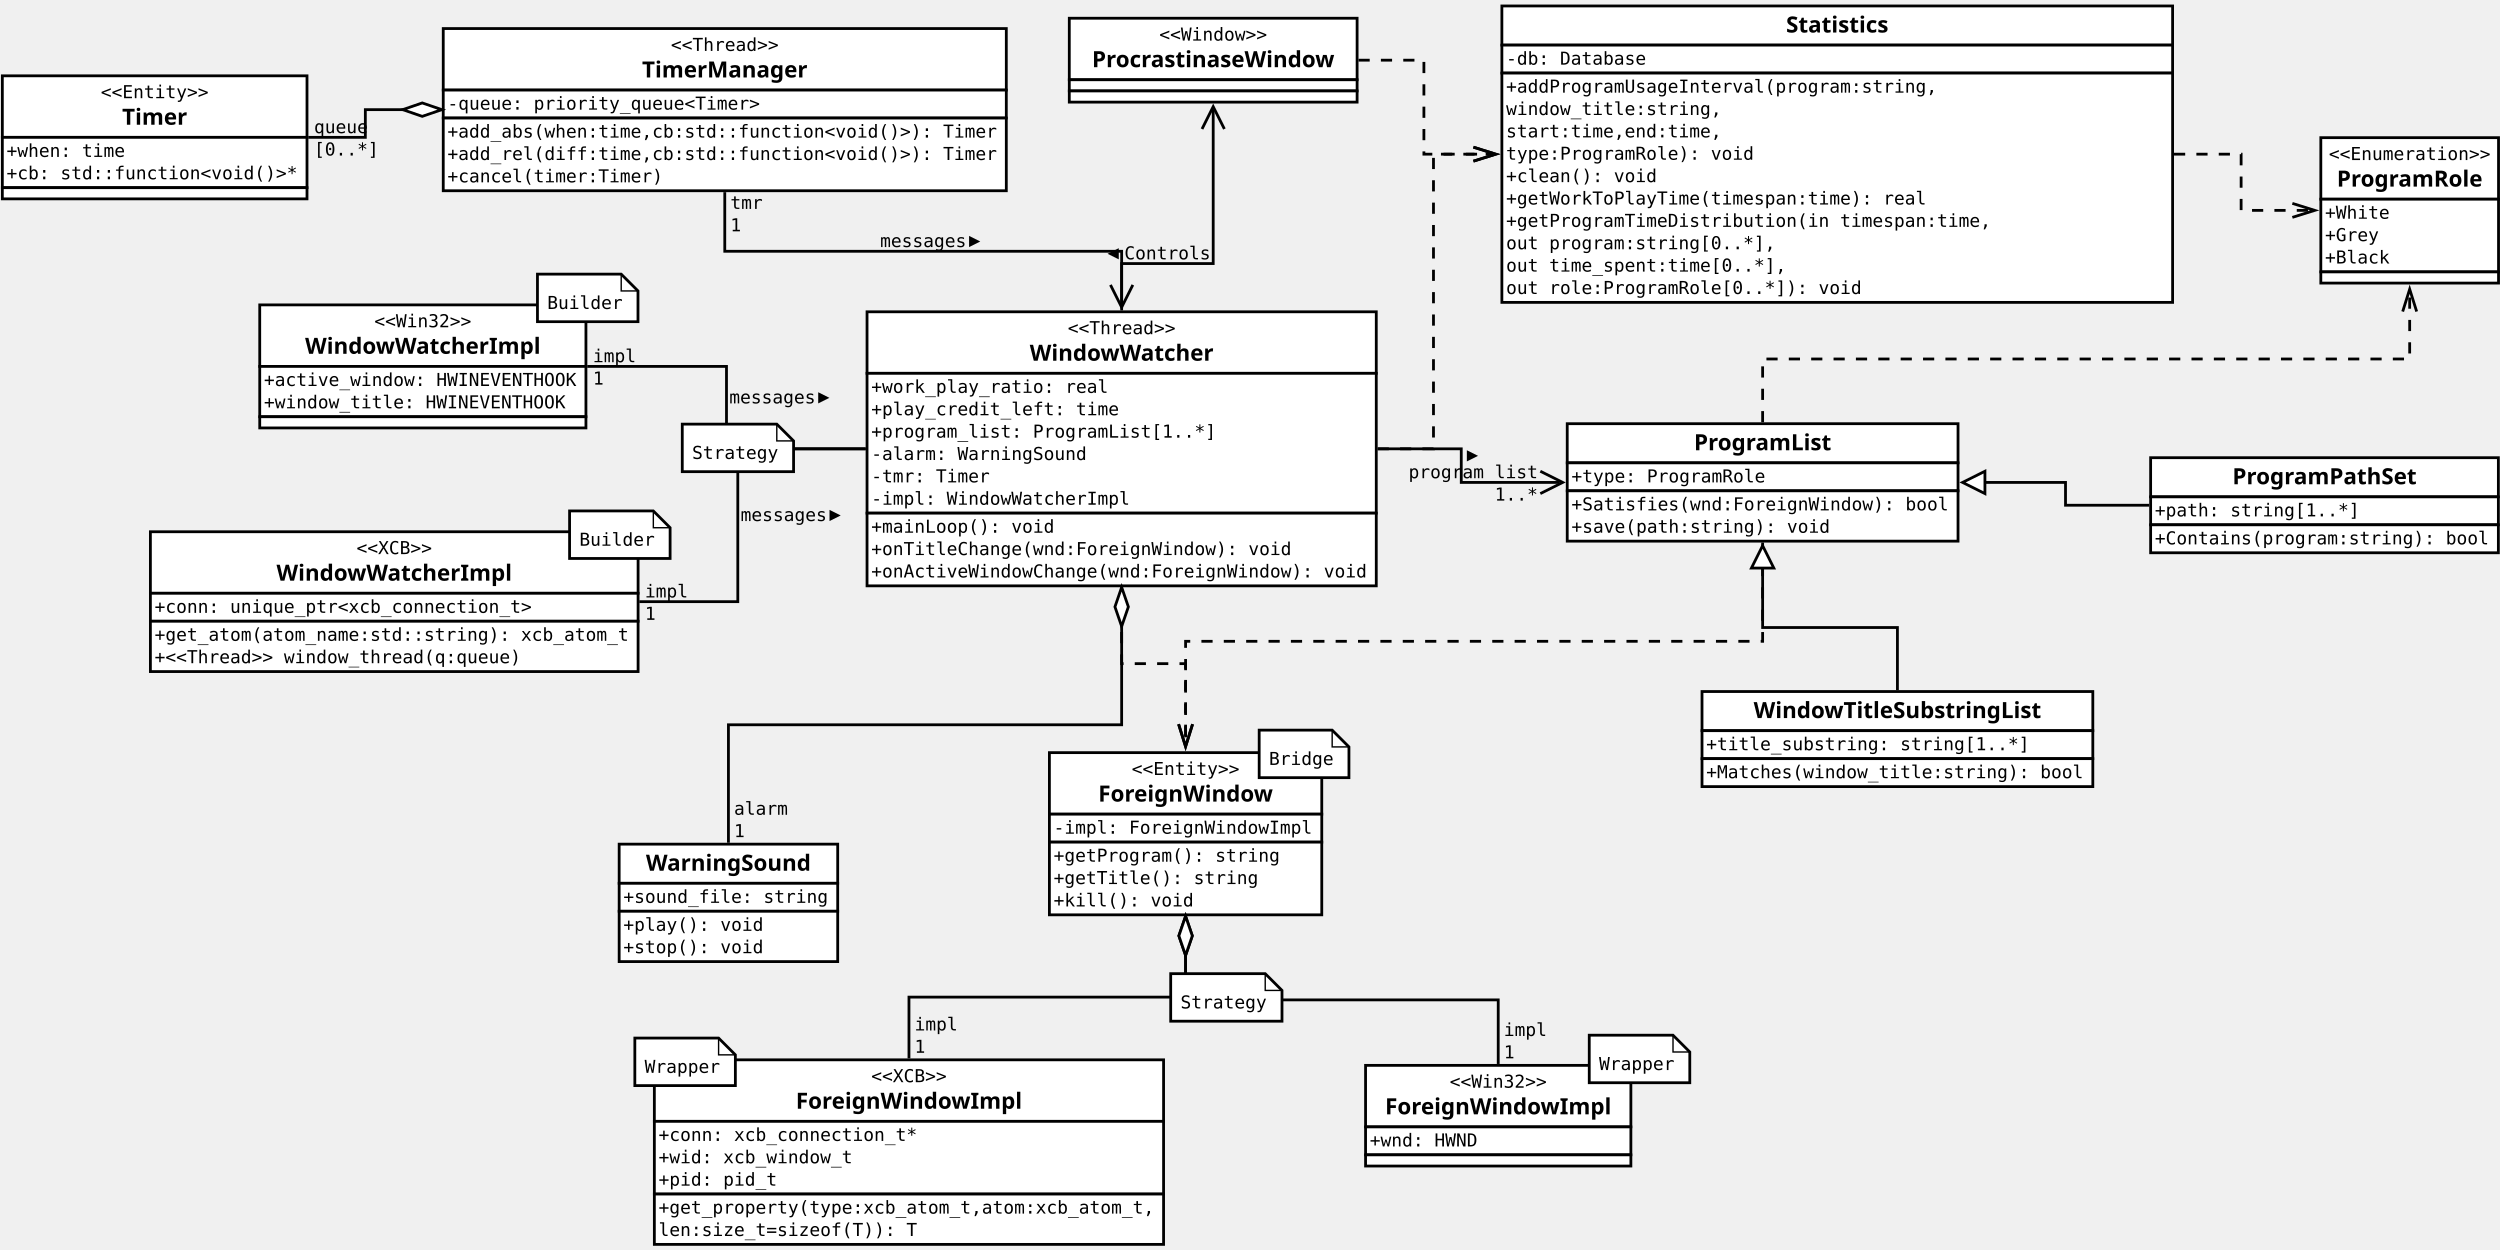
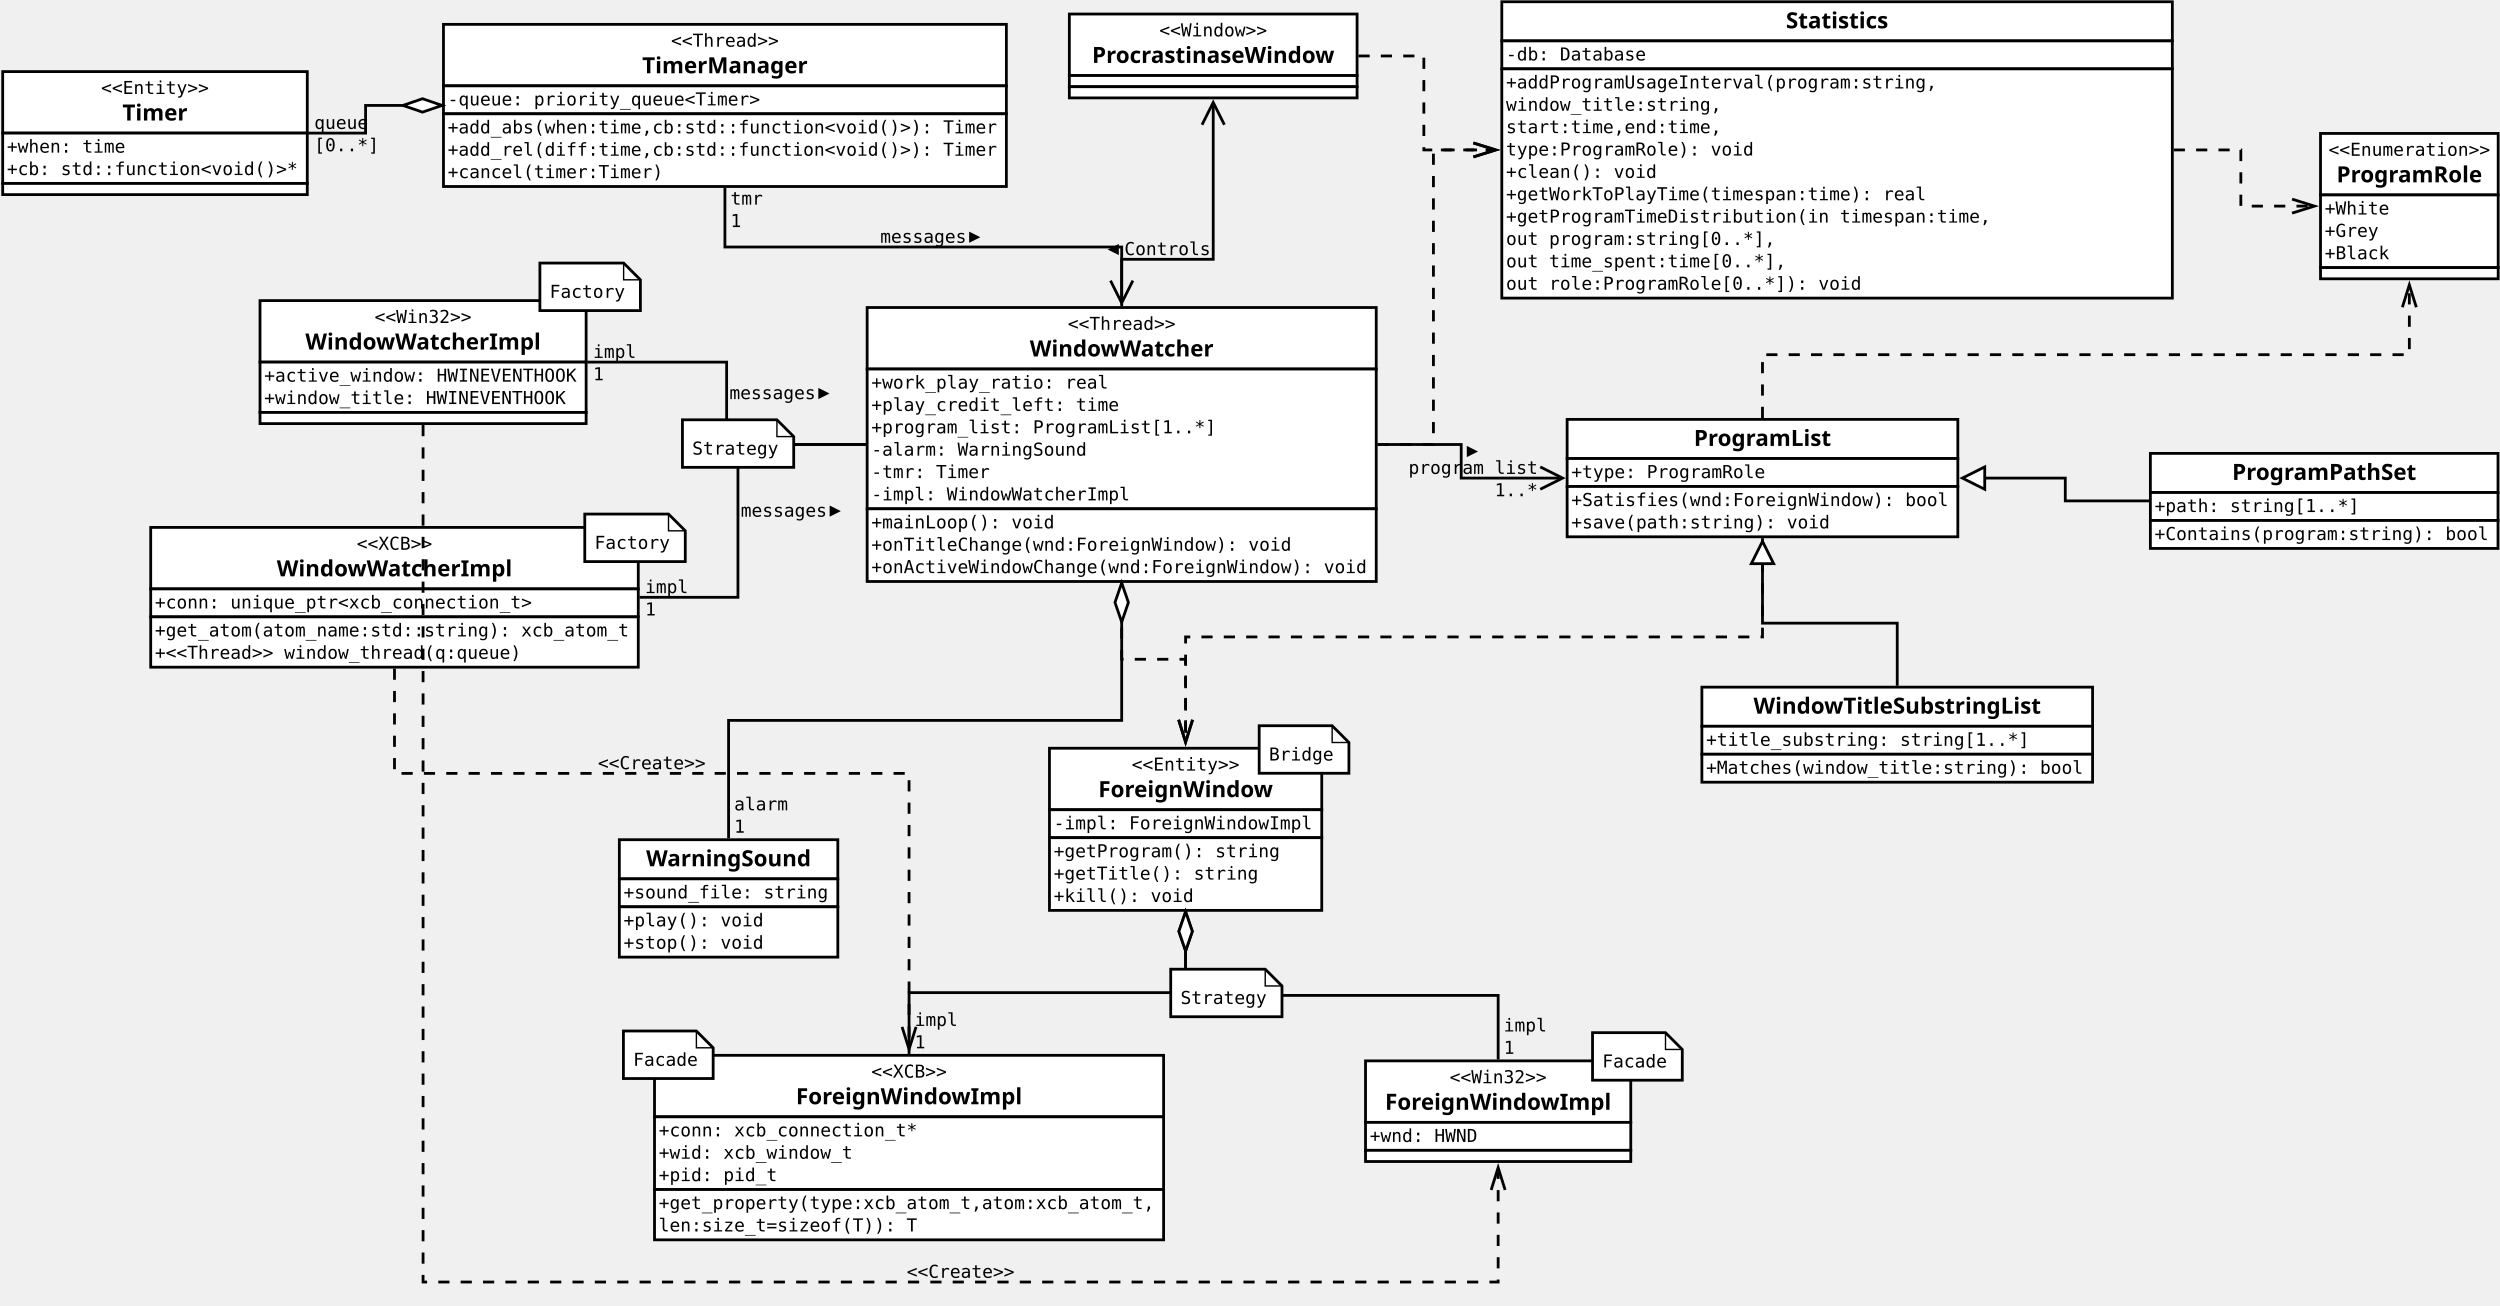
- <svg xmlns="http://www.w3.org/2000/svg" width="90cm" height="45cm" viewBox="-557 -154 1788 888">
+ <svg xmlns="http://www.w3.org/2000/svg" width="90cm" height="47cm" viewBox="-557 -154 1788 934">
  <g>
    <rect style="fill: #ffffff" x="193.53" y="381.288" width="194.8" height="44" />
    <rect style="fill: none; fill-opacity:0; stroke-width: 2; stroke: #000000" x="193.53" y="381.288" width="194.8" height="44" />
    <text font-size="12.8" style="fill: #000000;text-anchor:middle;font-family:monospace;font-style:normal;font-weight:normal" x="290.93" y="397.288">&lt;&lt;Entity&gt;&gt;</text>
    <text font-size="16" style="fill: #000000;text-anchor:middle;font-family:sans-serif;font-style:normal;font-weight:700" x="290.93" y="416.288">ForeignWindow</text>
    <rect style="fill: #ffffff" x="193.53" y="425.288" width="194.8" height="20" />
    <rect style="fill: none; fill-opacity:0; stroke-width: 2; stroke: #000000" x="193.53" y="425.288" width="194.8" height="20" />
    <text font-size="12.8" style="fill: #000000;text-anchor:start;font-family:monospace;font-style:normal;font-weight:normal" x="196.53" y="439.288">-impl: ForeignWindowImpl</text>
    <rect style="fill: #ffffff" x="193.53" y="445.288" width="194.8" height="52" />
    <rect style="fill: none; fill-opacity:0; stroke-width: 2; stroke: #000000" x="193.53" y="445.288" width="194.8" height="52" />
    <text font-size="12.8" style="fill: #000000;text-anchor:start;font-family:monospace;font-style:normal;font-weight:normal" x="196.53" y="459.288">+getProgram(): string</text>
    <text font-size="12.8" style="fill: #000000;text-anchor:start;font-family:monospace;font-style:normal;font-weight:normal" x="196.53" y="475.288">+getTitle(): string</text>
    <text font-size="12.8" style="fill: #000000;text-anchor:start;font-family:monospace;font-style:normal;font-weight:normal" x="196.53" y="491.288">+kill(): void</text>
  </g>
  <g>
    <rect style="fill: #ffffff" x="63.107" y="66" width="364.2" height="44" />
    <rect style="fill: none; fill-opacity:0; stroke-width: 2; stroke: #000000" x="63.107" y="66" width="364.2" height="44" />
    <text font-size="12.8" style="fill: #000000;text-anchor:middle;font-family:monospace;font-style:normal;font-weight:normal" x="245.207" y="82">&lt;&lt;Thread&gt;&gt;</text>
    <text font-size="16" style="fill: #000000;text-anchor:middle;font-family:sans-serif;font-style:normal;font-weight:700" x="245.207" y="101">WindowWatcher</text>
    <rect style="fill: #ffffff" x="63.107" y="110" width="364.2" height="100" />
    <rect style="fill: none; fill-opacity:0; stroke-width: 2; stroke: #000000" x="63.107" y="110" width="364.2" height="100" />
    <text font-size="12.8" style="fill: #000000;text-anchor:start;font-family:monospace;font-style:normal;font-weight:normal" x="66.107" y="124">+work_play_ratio: real</text>
    <text font-size="12.8" style="fill: #000000;text-anchor:start;font-family:monospace;font-style:normal;font-weight:normal" x="66.107" y="140">+play_credit_left: time</text>
    <text font-size="12.8" style="fill: #000000;text-anchor:start;font-family:monospace;font-style:normal;font-weight:normal" x="66.107" y="156">+program_list: ProgramList[1..*]</text>
    <text font-size="12.8" style="fill: #000000;text-anchor:start;font-family:monospace;font-style:normal;font-weight:normal" x="66.107" y="172">-alarm: WarningSound</text>
    <text font-size="12.8" style="fill: #000000;text-anchor:start;font-family:monospace;font-style:normal;font-weight:normal" x="66.107" y="188">-tmr: Timer</text>
    <text font-size="12.8" style="fill: #000000;text-anchor:start;font-family:monospace;font-style:normal;font-weight:normal" x="66.107" y="204">-impl: WindowWatcherImpl</text>
    <rect style="fill: #ffffff" x="63.107" y="210" width="364.2" height="52" />
    <rect style="fill: none; fill-opacity:0; stroke-width: 2; stroke: #000000" x="63.107" y="210" width="364.2" height="52" />
    <text font-size="12.8" style="fill: #000000;text-anchor:start;font-family:monospace;font-style:normal;font-weight:normal" x="66.107" y="224">+mainLoop(): void</text>
    <text font-size="12.8" style="fill: #000000;text-anchor:start;font-family:monospace;font-style:normal;font-weight:normal" x="66.107" y="240">+onTitleChange(wnd:ForeignWindow): void</text>
    <text font-size="12.8" style="fill: #000000;text-anchor:start;font-family:monospace;font-style:normal;font-weight:normal" x="66.107" y="256">+onActiveWindowChange(wnd:ForeignWindow): void</text>
  </g>
  <g>
    <polyline style="fill: none; fill-opacity:0; stroke-width: 2; stroke-dasharray: 8; stroke: #000000" points="245.207,263.006 245.207,317.643 290.93,317.643 290.93,373.576 " />
    <polyline style="fill: none; fill-opacity:0; stroke-width: 2; stroke: #000000" points="285.93,360.928 290.93,376.928 295.93,360.928 " />
  </g>
  <g>
    <rect style="fill: #ffffff" x="563.88" y="146.029" width="279.5" height="28" />
    <rect style="fill: none; fill-opacity:0; stroke-width: 2; stroke: #000000" x="563.88" y="146.029" width="279.5" height="28" />
    <text font-size="16" style="fill: #000000;text-anchor:middle;font-family:sans-serif;font-style:normal;font-weight:700" x="703.63" y="165.029">ProgramList</text>
    <rect style="fill: #ffffff" x="563.88" y="174.029" width="279.5" height="20" />
    <rect style="fill: none; fill-opacity:0; stroke-width: 2; stroke: #000000" x="563.88" y="174.029" width="279.5" height="20" />
    <text font-size="12.8" style="fill: #000000;text-anchor:start;font-family:monospace;font-style:normal;font-weight:normal" x="566.88" y="188.029">+type: ProgramRole</text>
    <rect style="fill: #ffffff" x="563.88" y="194.029" width="279.5" height="36" />
    <rect style="fill: none; fill-opacity:0; stroke-width: 2; stroke: #000000" x="563.88" y="194.029" width="279.5" height="36" />
    <text font-size="12.8" style="fill: #000000;text-anchor:start;font-family:monospace;font-style:normal;font-weight:normal" x="566.88" y="208.029">+Satisfies(wnd:ForeignWindow): bool</text>
    <text font-size="12.8" style="fill: #000000;text-anchor:start;font-family:monospace;font-style:normal;font-weight:normal" x="566.88" y="224.029">+save(path:string): void</text>
  </g>
  <g>
    <polyline style="fill: none; fill-opacity:0; stroke-width: 2; stroke-dasharray: 8; stroke: #000000" points="703.63,231.035 703.63,301.658 290.93,301.658 290.93,373.576 " />
    <polyline style="fill: none; fill-opacity:0; stroke-width: 2; stroke: #000000" points="285.93,360.928 290.93,376.928 295.93,360.928 " />
  </g>
  <g>
    <rect style="fill: #ffffff" x="1102.85" y="-58.541" width="127.1" height="44" />
    <rect style="fill: none; fill-opacity:0; stroke-width: 2; stroke: #000000" x="1102.85" y="-58.541" width="127.1" height="44" />
    <text font-size="12.8" style="fill: #000000;text-anchor:middle;font-family:monospace;font-style:normal;font-weight:normal" x="1166.4" y="-42.541">&lt;&lt;Enumeration&gt;&gt;</text>
    <text font-size="16" style="fill: #000000;text-anchor:middle;font-family:sans-serif;font-style:normal;font-weight:700" x="1166.4" y="-23.541">ProgramRole</text>
    <rect style="fill: #ffffff" x="1102.85" y="-14.541" width="127.1" height="52" />
    <rect style="fill: none; fill-opacity:0; stroke-width: 2; stroke: #000000" x="1102.85" y="-14.541" width="127.1" height="52" />
    <text font-size="12.8" style="fill: #000000;text-anchor:start;font-family:monospace;font-style:normal;font-weight:normal" x="1105.85" y="-0.541">+White</text>
    <text font-size="12.8" style="fill: #000000;text-anchor:start;font-family:monospace;font-style:normal;font-weight:normal" x="1105.85" y="15.459">+Grey</text>
    <text font-size="12.8" style="fill: #000000;text-anchor:start;font-family:monospace;font-style:normal;font-weight:normal" x="1105.85" y="31.459">+Black</text>
    <rect style="fill: #ffffff" x="1102.85" y="37.459" width="127.1" height="8" />
    <rect style="fill: none; fill-opacity:0; stroke-width: 2; stroke: #000000" x="1102.85" y="37.459" width="127.1" height="8" />
  </g>
  <g>
    <polyline style="fill: none; fill-opacity:0; stroke-width: 2; stroke-dasharray: 8; stroke: #000000" points="703.63,145.024 703.63,99.745 1166.4,99.745 1166.4,53.17 " />
    <polyline style="fill: none; fill-opacity:0; stroke-width: 2; stroke: #000000" points="1171.4,65.818 1166.4,49.818 1161.4,65.818 " />
  </g>
  <g>
    <rect style="fill: #ffffff" x="517.144" y="-152.738" width="479.7" height="28" />
    <rect style="fill: none; fill-opacity:0; stroke-width: 2; stroke: #000000" x="517.144" y="-152.738" width="479.7" height="28" />
    <text font-size="16" style="fill: #000000;text-anchor:middle;font-family:sans-serif;font-style:normal;font-weight:700" x="756.994" y="-133.738">Statistics</text>
    <rect style="fill: #ffffff" x="517.144" y="-124.738" width="479.7" height="20" />
    <rect style="fill: none; fill-opacity:0; stroke-width: 2; stroke: #000000" x="517.144" y="-124.738" width="479.7" height="20" />
    <text font-size="12.8" style="fill: #000000;text-anchor:start;font-family:monospace;font-style:normal;font-weight:normal" x="520.144" y="-110.738">-db: Database</text>
    <rect style="fill: #ffffff" x="517.144" y="-104.738" width="479.7" height="164" />
    <rect style="fill: none; fill-opacity:0; stroke-width: 2; stroke: #000000" x="517.144" y="-104.738" width="479.7" height="164" />
    <text font-size="12.8" style="fill: #000000;text-anchor:start;font-family:monospace;font-style:normal;font-weight:normal" x="520.144" y="-90.738">+addProgramUsageInterval(program:string,</text>
    <text font-size="12.8" style="fill: #000000;text-anchor:start;font-family:monospace;font-style:normal;font-weight:normal" x="520.144" y="-74.738">                         window_title:string,</text>
    <text font-size="12.8" style="fill: #000000;text-anchor:start;font-family:monospace;font-style:normal;font-weight:normal" x="520.144" y="-58.738">                         start:time,end:time,</text>
    <text font-size="12.8" style="fill: #000000;text-anchor:start;font-family:monospace;font-style:normal;font-weight:normal" x="520.144" y="-42.738">                         type:ProgramRole): void</text>
    <text font-size="12.8" style="fill: #000000;text-anchor:start;font-family:monospace;font-style:normal;font-weight:normal" x="520.144" y="-26.738">+clean(): void</text>
    <text font-size="12.8" style="fill: #000000;text-anchor:start;font-family:monospace;font-style:normal;font-weight:normal" x="520.144" y="-10.738">+getWorkToPlayTime(timespan:time): real</text>
    <text font-size="12.8" style="fill: #000000;text-anchor:start;font-family:monospace;font-style:normal;font-weight:normal" x="520.144" y="5.262">+getProgramTimeDistribution(in timespan:time,</text>
    <text font-size="12.8" style="fill: #000000;text-anchor:start;font-family:monospace;font-style:normal;font-weight:normal" x="520.144" y="21.262">                            out program:string[0..*],</text>
    <text font-size="12.8" style="fill: #000000;text-anchor:start;font-family:monospace;font-style:normal;font-weight:normal" x="520.144" y="37.262">                            out time_spent:time[0..*],</text>
    <text font-size="12.8" style="fill: #000000;text-anchor:start;font-family:monospace;font-style:normal;font-weight:normal" x="520.144" y="53.262">                            out role:ProgramRole[0..*]): void</text>
  </g>
  <g>
    <polyline style="fill: none; fill-opacity:0; stroke-width: 2; stroke-dasharray: 8; stroke: #000000" points="428.313,164 468.225,164 468.225,-46.738 509.431,-46.738 " />
    <polyline style="fill: none; fill-opacity:0; stroke-width: 2; stroke: #000000" points="496.784,-41.738 512.784,-46.738 496.784,-51.738 " />
  </g>
  <g>
    <rect style="fill: #ffffff" x="981.132" y="170.346" width="248.7" height="28" />
    <rect style="fill: none; fill-opacity:0; stroke-width: 2; stroke: #000000" x="981.132" y="170.346" width="248.7" height="28" />
    <text font-size="16" style="fill: #000000;text-anchor:middle;font-family:sans-serif;font-style:normal;font-weight:700" x="1105.48" y="189.346">ProgramPathSet</text>
    <rect style="fill: #ffffff" x="981.132" y="198.346" width="248.7" height="20" />
    <rect style="fill: none; fill-opacity:0; stroke-width: 2; stroke: #000000" x="981.132" y="198.346" width="248.7" height="20" />
    <text font-size="12.8" style="fill: #000000;text-anchor:start;font-family:monospace;font-style:normal;font-weight:normal" x="984.132" y="212.346">+path: string[1..*]</text>
    <rect style="fill: #ffffff" x="981.132" y="218.346" width="248.7" height="20" />
    <rect style="fill: none; fill-opacity:0; stroke-width: 2; stroke: #000000" x="981.132" y="218.346" width="248.7" height="20" />
    <text font-size="12.8" style="fill: #000000;text-anchor:start;font-family:monospace;font-style:normal;font-weight:normal" x="984.132" y="232.346">+Contains(program:string): bool</text>
  </g>
  <g>
    <rect style="fill: #ffffff" x="660.282" y="337.582" width="279.5" height="28" />
    <rect style="fill: none; fill-opacity:0; stroke-width: 2; stroke: #000000" x="660.282" y="337.582" width="279.5" height="28" />
    <text font-size="16" style="fill: #000000;text-anchor:middle;font-family:sans-serif;font-style:normal;font-weight:700" x="800.032" y="356.582">WindowTitleSubstringList</text>
    <rect style="fill: #ffffff" x="660.282" y="365.582" width="279.5" height="20" />
    <rect style="fill: none; fill-opacity:0; stroke-width: 2; stroke: #000000" x="660.282" y="365.582" width="279.5" height="20" />
    <text font-size="12.8" style="fill: #000000;text-anchor:start;font-family:monospace;font-style:normal;font-weight:normal" x="663.282" y="379.582">+title_substring: string[1..*]</text>
    <rect style="fill: #ffffff" x="660.282" y="385.582" width="279.5" height="20" />
    <rect style="fill: none; fill-opacity:0; stroke-width: 2; stroke: #000000" x="660.282" y="385.582" width="279.5" height="20" />
    <text font-size="12.8" style="fill: #000000;text-anchor:start;font-family:monospace;font-style:normal;font-weight:normal" x="663.282" y="399.582">+Matches(window_title:string): bool</text>
  </g>
  <g>
    <polyline style="fill: none; fill-opacity:0; stroke-width: 2; stroke: #000000" points="862.625,188.029 920.256,188.029 920.256,204.346 980.124,204.346 " />
    <polygon style="fill: #ffffff" points="862.625,180.029 846.625,188.029 862.625,196.029 " />
    <polygon style="fill: none; fill-opacity:0; stroke-width: 2; stroke: #000000" points="862.625,180.029 846.625,188.029 862.625,196.029 " />
  </g>
  <g>
    <polyline style="fill: none; fill-opacity:0; stroke-width: 2; stroke: #000000" points="703.63,249.271 703.63,291.804 800.032,291.804 800.032,336.573 " />
    <polygon style="fill: #ffffff" points="711.63,249.271 703.63,233.271 695.63,249.271 " />
    <polygon style="fill: none; fill-opacity:0; stroke-width: 2; stroke: #000000" points="711.63,249.271 703.63,233.271 695.63,249.271 " />
  </g>
  <g>
    <polyline style="fill: none; fill-opacity:0; stroke-width: 2; stroke: #000000" points="428.313,164 488.092,164 488.092,188.029 558.399,188.029 " />
    <polyline style="fill: none; fill-opacity:0; stroke-width: 2; stroke: #000000" points="544.635,196.029 560.635,188.029 544.635,180.029 " />
    <text font-size="12.8" style="fill: #000000;text-anchor:start;font-family:monospace;font-style:normal;font-weight:normal" x="490.092" y="173.015" />
    <polygon style="fill: #000000" points="492.092,173.015 492.092,165.015 500.092,169.015 " />
    <text font-size="12.8" style="fill: #000000;text-anchor:start;font-family:monospace;font-style:normal;font-weight:normal" x="432.313" y="161" />
    <text font-size="12.8" style="fill: #000000;text-anchor:end;font-family:monospace;font-style:normal;font-weight:normal" x="542.871" y="185.029"> program_list</text>
    <text font-size="12.8" style="fill: #000000;text-anchor:end;font-family:monospace;font-style:normal;font-weight:normal" x="542.871" y="201.029">1..*</text>
  </g>
  <g>
    <rect style="fill: #ffffff" x="207.756" y="-143.96" width="205.85" height="44" />
    <rect style="fill: none; fill-opacity:0; stroke-width: 2; stroke: #000000" x="207.756" y="-143.96" width="205.85" height="44" />
    <text font-size="12.8" style="fill: #000000;text-anchor:middle;font-family:monospace;font-style:normal;font-weight:normal" x="310.681" y="-127.96">&lt;&lt;Window&gt;&gt;</text>
    <text font-size="16" style="fill: #000000;text-anchor:middle;font-family:sans-serif;font-style:normal;font-weight:700" x="310.681" y="-108.96">ProcrastinaseWindow</text>
    <rect style="fill: #ffffff" x="207.756" y="-99.96" width="205.85" height="8" />
    <rect style="fill: none; fill-opacity:0; stroke-width: 2; stroke: #000000" x="207.756" y="-99.96" width="205.85" height="8" />
    <rect style="fill: #ffffff" x="207.756" y="-91.96" width="205.85" height="8" />
    <rect style="fill: none; fill-opacity:0; stroke-width: 2; stroke: #000000" x="207.756" y="-91.96" width="205.85" height="8" />
  </g>
  <g>
    <polyline style="fill: none; fill-opacity:0; stroke-width: 2; stroke-dasharray: 8; stroke: #000000" points="414.612,-113.96 461.374,-113.96 461.374,-46.738 509.431,-46.738 " />
    <polyline style="fill: none; fill-opacity:0; stroke-width: 2; stroke: #000000" points="496.784,-41.738 512.784,-46.738 496.784,-51.738 " />
  </g>
  <g>
    <polyline style="fill: none; fill-opacity:0; stroke-width: 2; stroke: #000000" points="310.681,-78.503 310.681,31.499 245.208,31.499 245.208,60.524 " />
    <polyline style="fill: none; fill-opacity:0; stroke-width: 2; stroke: #000000" points="318.681,-64.739 310.681,-80.739 302.681,-64.739 " />
    <polyline style="fill: none; fill-opacity:0; stroke-width: 2; stroke: #000000" points="237.208,46.76 245.208,62.76 253.208,46.76 " />
    <text font-size="12.8" style="fill: #000000;text-anchor:middle;font-family:monospace;font-style:normal;font-weight:normal" x="277.945" y="28.499">Controls</text>
    <polygon style="fill: #000000" points="243.145,28.499 243.145,20.499 235.145,24.499 " />
    <text font-size="12.8" style="fill: #000000;text-anchor:start;font-family:monospace;font-style:normal;font-weight:normal" x="321.681" y="-70.975" />
    <text font-size="12.8" style="fill: #000000;text-anchor:start;font-family:monospace;font-style:normal;font-weight:normal" x="256.208" y="60.996" />
  </g>
  <g>
    <polyline style="fill: none; fill-opacity:0; stroke-width: 2; stroke-dasharray: 8; stroke: #000000" points="997.851,-46.738 1045.85,-46.738 1045.85,-6.541 1095.14,-6.541 " />
    <polyline style="fill: none; fill-opacity:0; stroke-width: 2; stroke: #000000" points="1082.49,-1.541 1098.49,-6.541 1082.49,-11.541 " />
  </g>
  <g>
    <rect style="fill: #ffffff" x="-114.177" y="446.734" width="156.3" height="28" />
    <rect style="fill: none; fill-opacity:0; stroke-width: 2; stroke: #000000" x="-114.177" y="446.734" width="156.3" height="28" />
    <text font-size="16" style="fill: #000000;text-anchor:middle;font-family:sans-serif;font-style:normal;font-weight:700" x="-36.027" y="465.734">WarningSound</text>
    <rect style="fill: #ffffff" x="-114.177" y="474.734" width="156.3" height="20" />
    <rect style="fill: none; fill-opacity:0; stroke-width: 2; stroke: #000000" x="-114.177" y="474.734" width="156.3" height="20" />
    <text font-size="12.8" style="fill: #000000;text-anchor:start;font-family:monospace;font-style:normal;font-weight:normal" x="-111.177" y="488.734">+sound_file: string</text>
    <rect style="fill: #ffffff" x="-114.177" y="494.734" width="156.3" height="36" />
    <rect style="fill: none; fill-opacity:0; stroke-width: 2; stroke: #000000" x="-114.177" y="494.734" width="156.3" height="36" />
    <text font-size="12.8" style="fill: #000000;text-anchor:start;font-family:monospace;font-style:normal;font-weight:normal" x="-111.177" y="508.734">+play(): void</text>
    <text font-size="12.8" style="fill: #000000;text-anchor:start;font-family:monospace;font-style:normal;font-weight:normal" x="-111.177" y="524.734">+stop(): void</text>
  </g>
  <g>
    <polyline style="fill: none; fill-opacity:0; stroke-width: 2; stroke: #000000" points="245.207,288.178 245.207,361.367 -36.027,361.367 -36.027,445.729 " />
    <polygon style="fill: #ffffff" points="245.207,263.006 250.007,277.006 245.207,291.006 240.407,277.006 " />
    <polygon style="fill: none; fill-opacity:0; stroke-width: 2; stroke: #000000" points="245.207,263.006 250.007,277.006 245.207,291.006 240.407,277.006 " />
    <text font-size="12.8" style="fill: #000000;text-anchor:middle;font-family:monospace;font-style:normal;font-weight:normal" x="104.59" y="358.367" />
    <text font-size="12.8" style="fill: #000000;text-anchor:start;font-family:monospace;font-style:normal;font-weight:normal" x="256.207" y="275.006" />
    <text font-size="12.8" style="fill: #000000;text-anchor:start;font-family:monospace;font-style:normal;font-weight:normal" x="-32.027" y="425.729"> alarm</text>
    <text font-size="12.8" style="fill: #000000;text-anchor:start;font-family:monospace;font-style:normal;font-weight:normal" x="-32.027" y="441.729">1</text>
  </g>
  <g>
    <rect style="fill: #ffffff" x="-239.992" y="-136.578" width="402.7" height="44" />
    <rect style="fill: none; fill-opacity:0; stroke-width: 2; stroke: #000000" x="-239.992" y="-136.578" width="402.7" height="44" />
    <text font-size="12.8" style="fill: #000000;text-anchor:middle;font-family:monospace;font-style:normal;font-weight:normal" x="-38.642" y="-120.578">&lt;&lt;Thread&gt;&gt;</text>
    <text font-size="16" style="fill: #000000;text-anchor:middle;font-family:sans-serif;font-style:normal;font-weight:700" x="-38.642" y="-101.578">TimerManager</text>
    <rect style="fill: #ffffff" x="-239.992" y="-92.578" width="402.7" height="20" />
    <rect style="fill: none; fill-opacity:0; stroke-width: 2; stroke: #000000" x="-239.992" y="-92.578" width="402.7" height="20" />
    <text font-size="12.8" style="fill: #000000;text-anchor:start;font-family:monospace;font-style:normal;font-weight:normal" x="-236.992" y="-78.578">-queue: priority_queue&lt;Timer&gt;</text>
    <rect style="fill: #ffffff" x="-239.992" y="-72.578" width="402.7" height="52" />
    <rect style="fill: none; fill-opacity:0; stroke-width: 2; stroke: #000000" x="-239.992" y="-72.578" width="402.7" height="52" />
    <text font-size="12.8" style="fill: #000000;text-anchor:start;font-family:monospace;font-style:normal;font-weight:normal" x="-236.992" y="-58.578">+add_abs(when:time,cb:std::function&lt;void()&gt;): Timer</text>
    <text font-size="12.8" style="fill: #000000;text-anchor:start;font-family:monospace;font-style:normal;font-weight:normal" x="-236.992" y="-42.578">+add_rel(diff:time,cb:std::function&lt;void()&gt;): Timer</text>
    <text font-size="12.8" style="fill: #000000;text-anchor:start;font-family:monospace;font-style:normal;font-weight:normal" x="-236.992" y="-26.578">+cancel(timer:Timer)</text>
  </g>
  <g>
    <rect style="fill: #ffffff" x="-449.438" y="223.31" width="348.8" height="44" />
    <rect style="fill: none; fill-opacity:0; stroke-width: 2; stroke: #000000" x="-449.438" y="223.31" width="348.8" height="44" />
    <text font-size="12.8" style="fill: #000000;text-anchor:middle;font-family:monospace;font-style:normal;font-weight:normal" x="-275.038" y="239.31">&lt;&lt;XCB&gt;&gt;</text>
    <text font-size="16" style="fill: #000000;text-anchor:middle;font-family:sans-serif;font-style:normal;font-weight:700" x="-275.038" y="258.31">WindowWatcherImpl</text>
    <rect style="fill: #ffffff" x="-449.438" y="267.31" width="348.8" height="20" />
    <rect style="fill: none; fill-opacity:0; stroke-width: 2; stroke: #000000" x="-449.438" y="267.31" width="348.8" height="20" />
    <text font-size="12.8" style="fill: #000000;text-anchor:start;font-family:monospace;font-style:normal;font-weight:normal" x="-446.438" y="281.31">+conn: unique_ptr&lt;xcb_connection_t&gt;</text>
    <rect style="fill: #ffffff" x="-449.438" y="287.31" width="348.8" height="36" />
    <rect style="fill: none; fill-opacity:0; stroke-width: 2; stroke: #000000" x="-449.438" y="287.31" width="348.8" height="36" />
    <text font-size="12.8" style="fill: #000000;text-anchor:start;font-family:monospace;font-style:normal;font-weight:normal" x="-446.438" y="301.31">+get_atom(atom_name:std::string): xcb_atom_t</text>
    <text font-size="12.8" style="fill: #000000;text-anchor:start;font-family:monospace;font-style:normal;font-weight:normal" x="-446.438" y="317.31">+&lt;&lt;Thread&gt;&gt; window_thread(q:queue)</text>
  </g>
  <g>
    <polyline style="fill: none; fill-opacity:0; stroke-width: 2; stroke: #000000" points="245.207,64.994 245.207,22.712 -38.642,22.712 -38.642,-19.571 " />
    <text font-size="12.8" style="fill: #000000;text-anchor:middle;font-family:monospace;font-style:normal;font-weight:normal" x="103.283" y="19.712">messages</text>
    <polygon style="fill: #000000" points="136.083,19.712 136.083,11.711 144.083,15.711 " />
    <text font-size="12.8" style="fill: #000000;text-anchor:start;font-family:monospace;font-style:normal;font-weight:normal" x="249.207" y="60.994" />
    <text font-size="12.8" style="fill: #000000;text-anchor:start;font-family:monospace;font-style:normal;font-weight:normal" x="-34.642" y="-7.571"> tmr</text>
    <text font-size="12.8" style="fill: #000000;text-anchor:start;font-family:monospace;font-style:normal;font-weight:normal" x="-34.642" y="8.429">1</text>
  </g>
  <g>
    <polyline style="fill: none; fill-opacity:0; stroke-width: 2; stroke: #000000" points="62.231,164 -29.324,164 -29.324,273.31 -99.751,273.31 " />
    <text font-size="12.8" style="fill: #000000;text-anchor:start;font-family:monospace;font-style:normal;font-weight:normal" x="-27.324" y="215.655">messages</text>
    <polygon style="fill: #000000" points="36.276,215.655 36.276,207.655 44.276,211.655 " />
    <text font-size="12.8" style="fill: #000000;text-anchor:end;font-family:monospace;font-style:normal;font-weight:normal" x="58.231" y="161" />
    <text font-size="12.8" style="fill: #000000;text-anchor:start;font-family:monospace;font-style:normal;font-weight:normal" x="-95.751" y="270.31"> impl</text>
    <text font-size="12.8" style="fill: #000000;text-anchor:start;font-family:monospace;font-style:normal;font-weight:normal" x="-95.751" y="286.31">1</text>
  </g>
  <g>
    <rect style="fill: #ffffff" x="-371.238" y="61.057" width="233.3" height="44" />
    <rect style="fill: none; fill-opacity:0; stroke-width: 2; stroke: #000000" x="-371.238" y="61.057" width="233.3" height="44" />
    <text font-size="12.8" style="fill: #000000;text-anchor:middle;font-family:monospace;font-style:normal;font-weight:normal" x="-254.588" y="77.057">&lt;&lt;Win32&gt;&gt;</text>
    <text font-size="16" style="fill: #000000;text-anchor:middle;font-family:sans-serif;font-style:normal;font-weight:700" x="-254.588" y="96.057">WindowWatcherImpl</text>
    <rect style="fill: #ffffff" x="-371.238" y="105.057" width="233.3" height="36" />
    <rect style="fill: none; fill-opacity:0; stroke-width: 2; stroke: #000000" x="-371.238" y="105.057" width="233.3" height="36" />
    <text font-size="12.8" style="fill: #000000;text-anchor:start;font-family:monospace;font-style:normal;font-weight:normal" x="-368.238" y="119.057">+active_window: HWINEVENTHOOK</text>
    <text font-size="12.8" style="fill: #000000;text-anchor:start;font-family:monospace;font-style:normal;font-weight:normal" x="-368.238" y="135.057">+window_title: HWINEVENTHOOK</text>
    <rect style="fill: #ffffff" x="-371.238" y="141.057" width="233.3" height="8" />
    <rect style="fill: none; fill-opacity:0; stroke-width: 2; stroke: #000000" x="-371.238" y="141.057" width="233.3" height="8" />
  </g>
  <g>
    <polyline style="fill: none; fill-opacity:0; stroke-width: 2; stroke: #000000" points="62.102,164 -37.415,164 -37.415,105.057 -136.931,105.057 " />
    <text font-size="12.8" style="fill: #000000;text-anchor:start;font-family:monospace;font-style:normal;font-weight:normal" x="-35.415" y="131.529">messages</text>
    <polygon style="fill: #000000" points="28.185,131.529 28.185,123.529 36.185,127.529 " />
    <text font-size="12.8" style="fill: #000000;text-anchor:end;font-family:monospace;font-style:normal;font-weight:normal" x="58.102" y="161" />
    <text font-size="12.8" style="fill: #000000;text-anchor:start;font-family:monospace;font-style:normal;font-weight:normal" x="-132.931" y="102.057"> impl</text>
    <text font-size="12.8" style="fill: #000000;text-anchor:start;font-family:monospace;font-style:normal;font-weight:normal" x="-132.931" y="118.057">1</text>
  </g>
  <g>
    <rect style="fill: #ffffff" x="-89.009" y="600.986" width="364.2" height="44" />
    <rect style="fill: none; fill-opacity:0; stroke-width: 2; stroke: #000000" x="-89.009" y="600.986" width="364.2" height="44" />
    <text font-size="12.8" style="fill: #000000;text-anchor:middle;font-family:monospace;font-style:normal;font-weight:normal" x="93.091" y="616.986">&lt;&lt;XCB&gt;&gt;</text>
    <text font-size="16" style="fill: #000000;text-anchor:middle;font-family:sans-serif;font-style:normal;font-weight:700" x="93.091" y="635.986">ForeignWindowImpl</text>
    <rect style="fill: #ffffff" x="-89.009" y="644.986" width="364.2" height="52" />
    <rect style="fill: none; fill-opacity:0; stroke-width: 2; stroke: #000000" x="-89.009" y="644.986" width="364.2" height="52" />
    <text font-size="12.8" style="fill: #000000;text-anchor:start;font-family:monospace;font-style:normal;font-weight:normal" x="-86.009" y="658.986">+conn: xcb_connection_t*</text>
    <text font-size="12.8" style="fill: #000000;text-anchor:start;font-family:monospace;font-style:normal;font-weight:normal" x="-86.009" y="674.986">+wid: xcb_window_t</text>
    <text font-size="12.8" style="fill: #000000;text-anchor:start;font-family:monospace;font-style:normal;font-weight:normal" x="-86.009" y="690.986">+pid: pid_t</text>
    <rect style="fill: #ffffff" x="-89.009" y="696.986" width="364.2" height="36" />
    <rect style="fill: none; fill-opacity:0; stroke-width: 2; stroke: #000000" x="-89.009" y="696.986" width="364.2" height="36" />
    <text font-size="12.8" style="fill: #000000;text-anchor:start;font-family:monospace;font-style:normal;font-weight:normal" x="-86.009" y="710.986">+get_property(type:xcb_atom_t,atom:xcb_atom_t,</text>
    <text font-size="12.8" style="fill: #000000;text-anchor:start;font-family:monospace;font-style:normal;font-weight:normal" x="-86.009" y="726.986">              len:size_t=sizeof(T)): T</text>
  </g>
  <g>
    <rect style="fill: #ffffff" x="419.652" y="604.95" width="189.75" height="44" />
    <rect style="fill: none; fill-opacity:0; stroke-width: 2; stroke: #000000" x="419.652" y="604.95" width="189.75" height="44" />
    <text font-size="12.8" style="fill: #000000;text-anchor:middle;font-family:monospace;font-style:normal;font-weight:normal" x="514.527" y="620.95">&lt;&lt;Win32&gt;&gt;</text>
    <text font-size="16" style="fill: #000000;text-anchor:middle;font-family:sans-serif;font-style:normal;font-weight:700" x="514.527" y="639.95">ForeignWindowImpl</text>
    <rect style="fill: #ffffff" x="419.652" y="648.95" width="189.75" height="20" />
    <rect style="fill: none; fill-opacity:0; stroke-width: 2; stroke: #000000" x="419.652" y="648.95" width="189.75" height="20" />
    <text font-size="12.8" style="fill: #000000;text-anchor:start;font-family:monospace;font-style:normal;font-weight:normal" x="422.652" y="662.95">+wnd: HWND</text>
    <rect style="fill: #ffffff" x="419.652" y="668.95" width="189.75" height="8" />
    <rect style="fill: none; fill-opacity:0; stroke-width: 2; stroke: #000000" x="419.652" y="668.95" width="189.75" height="8" />
  </g>
  <g>
    <polyline style="fill: none; fill-opacity:0; stroke-width: 2; stroke: #000000" points="290.93,523.467 290.93,556.137 93.091,556.137 93.091,599.978 " />
    <polygon style="fill: #ffffff" points="290.93,498.295 295.73,512.295 290.93,526.295 286.13,512.295 " />
    <polygon style="fill: none; fill-opacity:0; stroke-width: 2; stroke: #000000" points="290.93,498.295 295.73,512.295 290.93,526.295 286.13,512.295 " />
    <text font-size="12.8" style="fill: #000000;text-anchor:middle;font-family:monospace;font-style:normal;font-weight:normal" x="192.011" y="553.137" />
    <text font-size="12.8" style="fill: #000000;text-anchor:start;font-family:monospace;font-style:normal;font-weight:normal" x="301.93" y="510.295" />
    <text font-size="12.8" style="fill: #000000;text-anchor:start;font-family:monospace;font-style:normal;font-weight:normal" x="97.091" y="579.978"> impl</text>
    <text font-size="12.8" style="fill: #000000;text-anchor:start;font-family:monospace;font-style:normal;font-weight:normal" x="97.091" y="595.978">1</text>
  </g>
  <g>
    <polyline style="fill: none; fill-opacity:0; stroke-width: 2; stroke: #000000" points="290.93,523.467 290.93,558.118 514.527,558.118 514.527,603.941 " />
    <polygon style="fill: #ffffff" points="290.93,498.295 295.73,512.295 290.93,526.295 286.13,512.295 " />
    <polygon style="fill: none; fill-opacity:0; stroke-width: 2; stroke: #000000" points="290.93,498.295 295.73,512.295 290.93,526.295 286.13,512.295 " />
    <text font-size="12.8" style="fill: #000000;text-anchor:middle;font-family:monospace;font-style:normal;font-weight:normal" x="402.729" y="555.118" />
    <text font-size="12.8" style="fill: #000000;text-anchor:start;font-family:monospace;font-style:normal;font-weight:normal" x="301.93" y="510.295" />
    <text font-size="12.8" style="fill: #000000;text-anchor:start;font-family:monospace;font-style:normal;font-weight:normal" x="518.527" y="583.941"> impl</text>
    <text font-size="12.8" style="fill: #000000;text-anchor:start;font-family:monospace;font-style:normal;font-weight:normal" x="518.527" y="599.941">1</text>
  </g>
  <g>
    <polyline style="fill: none; fill-opacity:0; stroke-width: 2; stroke: #000000" points="-266.17,-78.578 -295.711,-78.578 -295.711,-58.773 -336.423,-58.773 " />
    <polygon style="fill: #ffffff" points="-240.998,-78.578 -254.998,-73.778 -268.998,-78.578 -254.998,-83.378 " />
    <polygon style="fill: none; fill-opacity:0; stroke-width: 2; stroke: #000000" points="-240.998,-78.578 -254.998,-73.778 -268.998,-78.578 -254.998,-83.378 " />
    <text font-size="12.8" style="fill: #000000;text-anchor:start;font-family:monospace;font-style:normal;font-weight:normal" x="-293.711" y="-71.675" />
    <text font-size="12.8" style="fill: #000000;text-anchor:end;font-family:monospace;font-style:normal;font-weight:normal" x="-272.998" y="-81.578" />
    <text font-size="12.8" style="fill: #000000;text-anchor:start;font-family:monospace;font-style:normal;font-weight:normal" x="-332.423" y="-61.773"> queue</text>
    <text font-size="12.8" style="fill: #000000;text-anchor:start;font-family:monospace;font-style:normal;font-weight:normal" x="-332.423" y="-45.773">[0..*]</text>
  </g>
  <g>
    <rect style="fill: #ffffff" x="-555.33" y="-102.773" width="217.9" height="44" />
    <rect style="fill: none; fill-opacity:0; stroke-width: 2; stroke: #000000" x="-555.33" y="-102.773" width="217.9" height="44" />
    <text font-size="12.8" style="fill: #000000;text-anchor:middle;font-family:monospace;font-style:normal;font-weight:normal" x="-446.38" y="-86.773">&lt;&lt;Entity&gt;&gt;</text>
    <text font-size="16" style="fill: #000000;text-anchor:middle;font-family:sans-serif;font-style:normal;font-weight:700" x="-446.38" y="-67.773">Timer</text>
    <rect style="fill: #ffffff" x="-555.33" y="-58.773" width="217.9" height="36" />
    <rect style="fill: none; fill-opacity:0; stroke-width: 2; stroke: #000000" x="-555.33" y="-58.773" width="217.9" height="36" />
    <text font-size="12.8" style="fill: #000000;text-anchor:start;font-family:monospace;font-style:normal;font-weight:normal" x="-552.33" y="-44.773">+when: time</text>
    <text font-size="12.8" style="fill: #000000;text-anchor:start;font-family:monospace;font-style:normal;font-weight:normal" x="-552.33" y="-28.773">+cb: std::function&lt;void()&gt;*</text>
    <rect style="fill: #ffffff" x="-555.33" y="-22.773" width="217.9" height="8" />
    <rect style="fill: none; fill-opacity:0; stroke-width: 2; stroke: #000000" x="-555.33" y="-22.773" width="217.9" height="8" />
  </g>
  <g>
-     <polygon style="fill: #ffffff" points="-172.613,39.08 -112.713,39.08 -100.713,51.08 -100.713,73.08 -172.613,73.08 " />
-     <polygon style="fill: none; fill-opacity:0; stroke-width: 2; stroke: #000000" points="-172.613,39.08 -112.713,39.08 -100.713,51.08 -100.713,73.08 -172.613,73.08 " />
-     <polyline style="fill: none; fill-opacity:0; stroke-width: 1; stroke: #000000" points="-112.713,39.08 -112.713,51.08 -100.713,51.08 " />
-     <text font-size="12.8" style="fill: #000000;text-anchor:start;font-family:monospace;font-style:normal;font-weight:normal" x="-165.613" y="63.98">
-       <tspan x="-165.613" y="63.98">Builder</tspan>
-     </text>
-   </g>
-   <g>
    <polygon style="fill: #ffffff" points="343.566,365.192 395.766,365.192 407.766,377.192 407.766,399.192 343.566,399.192 " />
    <polygon style="fill: none; fill-opacity:0; stroke-width: 2; stroke: #000000" points="343.566,365.192 395.766,365.192 407.766,377.192 407.766,399.192 343.566,399.192 " />
    <polyline style="fill: none; fill-opacity:0; stroke-width: 1; stroke: #000000" points="395.766,365.192 395.766,377.192 407.766,377.192 " />
    <text font-size="12.8" style="fill: #000000;text-anchor:start;font-family:monospace;font-style:normal;font-weight:normal" x="350.566" y="390.092">
      <tspan x="350.566" y="390.092">Bridge</tspan>
    </text>
  </g>
  <g>
-     <polygon style="fill: #ffffff" points="-102.964,585.434 -43.064,585.434 -31.064,597.434 -31.064,619.434 -102.964,619.434 " />
-     <polygon style="fill: none; fill-opacity:0; stroke-width: 2; stroke: #000000" points="-102.964,585.434 -43.064,585.434 -31.064,597.434 -31.064,619.434 -102.964,619.434 " />
-     <polyline style="fill: none; fill-opacity:0; stroke-width: 1; stroke: #000000" points="-43.064,585.434 -43.064,597.434 -31.064,597.434 " />
-     <text font-size="12.8" style="fill: #000000;text-anchor:start;font-family:monospace;font-style:normal;font-weight:normal" x="-95.964" y="610.334">
-       <tspan x="-95.964" y="610.334">Wrapper</tspan>
-     </text>
-   </g>
-   <g>
-     <polygon style="fill: #ffffff" points="579.634,583.386 639.534,583.386 651.534,595.386 651.534,617.386 579.634,617.386 " />
-     <polygon style="fill: none; fill-opacity:0; stroke-width: 2; stroke: #000000" points="579.634,583.386 639.534,583.386 651.534,595.386 651.534,617.386 579.634,617.386 " />
-     <polyline style="fill: none; fill-opacity:0; stroke-width: 1; stroke: #000000" points="639.534,583.386 639.534,595.386 651.534,595.386 " />
-     <text font-size="12.8" style="fill: #000000;text-anchor:start;font-family:monospace;font-style:normal;font-weight:normal" x="586.634" y="608.286">
-       <tspan x="586.634" y="608.286">Wrapper</tspan>
-     </text>
-   </g>
-   <g>
-     <polygon style="fill: #ffffff" points="-149.637,208.43 -89.737,208.43 -77.737,220.43 -77.737,242.43 -149.637,242.43 " />
-     <polygon style="fill: none; fill-opacity:0; stroke-width: 2; stroke: #000000" points="-149.637,208.43 -89.737,208.43 -77.737,220.43 -77.737,242.43 -149.637,242.43 " />
-     <polyline style="fill: none; fill-opacity:0; stroke-width: 1; stroke: #000000" points="-89.737,208.43 -89.737,220.43 -77.737,220.43 " />
-     <text font-size="12.8" style="fill: #000000;text-anchor:start;font-family:monospace;font-style:normal;font-weight:normal" x="-142.637" y="233.33">
-       <tspan x="-142.637" y="233.33">Builder</tspan>
-     </text>
-   </g>
-   <g>
    <polygon style="fill: #ffffff" points="-69.037,146.337 -1.437,146.337 10.563,158.337 10.563,180.337 -69.037,180.337 " />
    <polygon style="fill: none; fill-opacity:0; stroke-width: 2; stroke: #000000" points="-69.037,146.337 -1.437,146.337 10.563,158.337 10.563,180.337 -69.037,180.337 " />
    <polyline style="fill: none; fill-opacity:0; stroke-width: 1; stroke: #000000" points="-1.437,146.337 -1.437,158.337 10.563,158.337 " />
    <text font-size="12.8" style="fill: #000000;text-anchor:start;font-family:monospace;font-style:normal;font-weight:normal" x="-62.037" y="171.237">
      <tspan x="-62.037" y="171.237">Strategy</tspan>
    </text>
  </g>
  <g>
    <polygon style="fill: #ffffff" points="280.284,539.356 347.884,539.356 359.884,551.356 359.884,573.356 280.284,573.356 " />
    <polygon style="fill: none; fill-opacity:0; stroke-width: 2; stroke: #000000" points="280.284,539.356 347.884,539.356 359.884,551.356 359.884,573.356 280.284,573.356 " />
    <polyline style="fill: none; fill-opacity:0; stroke-width: 1; stroke: #000000" points="347.884,539.356 347.884,551.356 359.884,551.356 " />
    <text font-size="12.8" style="fill: #000000;text-anchor:start;font-family:monospace;font-style:normal;font-weight:normal" x="287.284" y="564.256">
      <tspan x="287.284" y="564.256">Strategy</tspan>
    </text>
  </g>
+   <g>
+     <polyline style="fill: none; fill-opacity:0; stroke-width: 2; stroke-dasharray: 8; stroke: #000000" points="-275.038,324.308 -275.038,399.28 93.091,399.28 93.091,593.281 " />
+     <polyline style="fill: none; fill-opacity:0; stroke-width: 2; stroke: #000000" points="88.091,580.633 93.091,596.633 98.091,580.633 " />
+     <text font-size="12.8" style="fill: #000000;text-anchor:middle;font-family:monospace;font-style:normal;font-weight:normal" x="-90.974" y="396.28">&lt;&lt;Create&gt;&gt;</text>
+   </g>
+   <g>
+     <polygon style="fill: #ffffff" points="-171.014,34.184 -111.114,34.184 -99.114,46.184 -99.114,68.184 -171.014,68.184 " />
+     <polygon style="fill: none; fill-opacity:0; stroke-width: 2; stroke: #000000" points="-171.014,34.184 -111.114,34.184 -99.114,46.184 -99.114,68.184 -171.014,68.184 " />
+     <polyline style="fill: none; fill-opacity:0; stroke-width: 1; stroke: #000000" points="-111.114,34.184 -111.114,46.184 -99.114,46.184 " />
+     <text font-size="12.8" style="fill: #000000;text-anchor:start;font-family:monospace;font-style:normal;font-weight:normal" x="-164.014" y="59.084">
+       <tspan x="-164.014" y="59.084">Factory</tspan>
+     </text>
+   </g>
+   <g>
+     <polygon style="fill: #ffffff" points="-138.906,213.754 -79.006,213.754 -67.006,225.754 -67.006,247.754 -138.906,247.754 " />
+     <polygon style="fill: none; fill-opacity:0; stroke-width: 2; stroke: #000000" points="-138.906,213.754 -79.006,213.754 -67.006,225.754 -67.006,247.754 -138.906,247.754 " />
+     <polyline style="fill: none; fill-opacity:0; stroke-width: 1; stroke: #000000" points="-79.006,213.754 -79.006,225.754 -67.006,225.754 " />
+     <text font-size="12.8" style="fill: #000000;text-anchor:start;font-family:monospace;font-style:normal;font-weight:normal" x="-131.906" y="238.654">
+       <tspan x="-131.906" y="238.654">Factory</tspan>
+     </text>
+   </g>
+   <g>
+     <polyline style="fill: none; fill-opacity:0; stroke-width: 2; stroke-dasharray: 8; stroke: #000000" points="-254.588,150.055 -254.588,763.168 514.527,763.168 514.527,684.662 " />
+     <polyline style="fill: none; fill-opacity:0; stroke-width: 2; stroke: #000000" points="519.527,697.31 514.527,681.31 509.527,697.31 " />
+     <text font-size="12.8" style="fill: #000000;text-anchor:middle;font-family:monospace;font-style:normal;font-weight:normal" x="129.97" y="760.168">&lt;&lt;Create&gt;&gt;</text>
+   </g>
+   <g>
+     <polygon style="fill: #ffffff" points="-111.257,583.598 -59.057,583.598 -47.057,595.598 -47.057,617.598 -111.257,617.598 " />
+     <polygon style="fill: none; fill-opacity:0; stroke-width: 2; stroke: #000000" points="-111.257,583.598 -59.057,583.598 -47.057,595.598 -47.057,617.598 -111.257,617.598 " />
+     <polyline style="fill: none; fill-opacity:0; stroke-width: 1; stroke: #000000" points="-59.057,583.598 -59.057,595.598 -47.057,595.598 " />
+     <text font-size="12.8" style="fill: #000000;text-anchor:start;font-family:monospace;font-style:normal;font-weight:normal" x="-104.257" y="608.498">
+       <tspan x="-104.257" y="608.498">Facade</tspan>
+     </text>
+   </g>
+   <g>
+     <polygon style="fill: #ffffff" points="582.052,584.786 634.252,584.786 646.252,596.786 646.252,618.786 582.052,618.786 " />
+     <polygon style="fill: none; fill-opacity:0; stroke-width: 2; stroke: #000000" points="582.052,584.786 634.252,584.786 646.252,596.786 646.252,618.786 582.052,618.786 " />
+     <polyline style="fill: none; fill-opacity:0; stroke-width: 1; stroke: #000000" points="634.252,584.786 634.252,596.786 646.252,596.786 " />
+     <text font-size="12.8" style="fill: #000000;text-anchor:start;font-family:monospace;font-style:normal;font-weight:normal" x="589.052" y="609.686">
+       <tspan x="589.052" y="609.686">Facade</tspan>
+     </text>
+   </g>
</svg>
